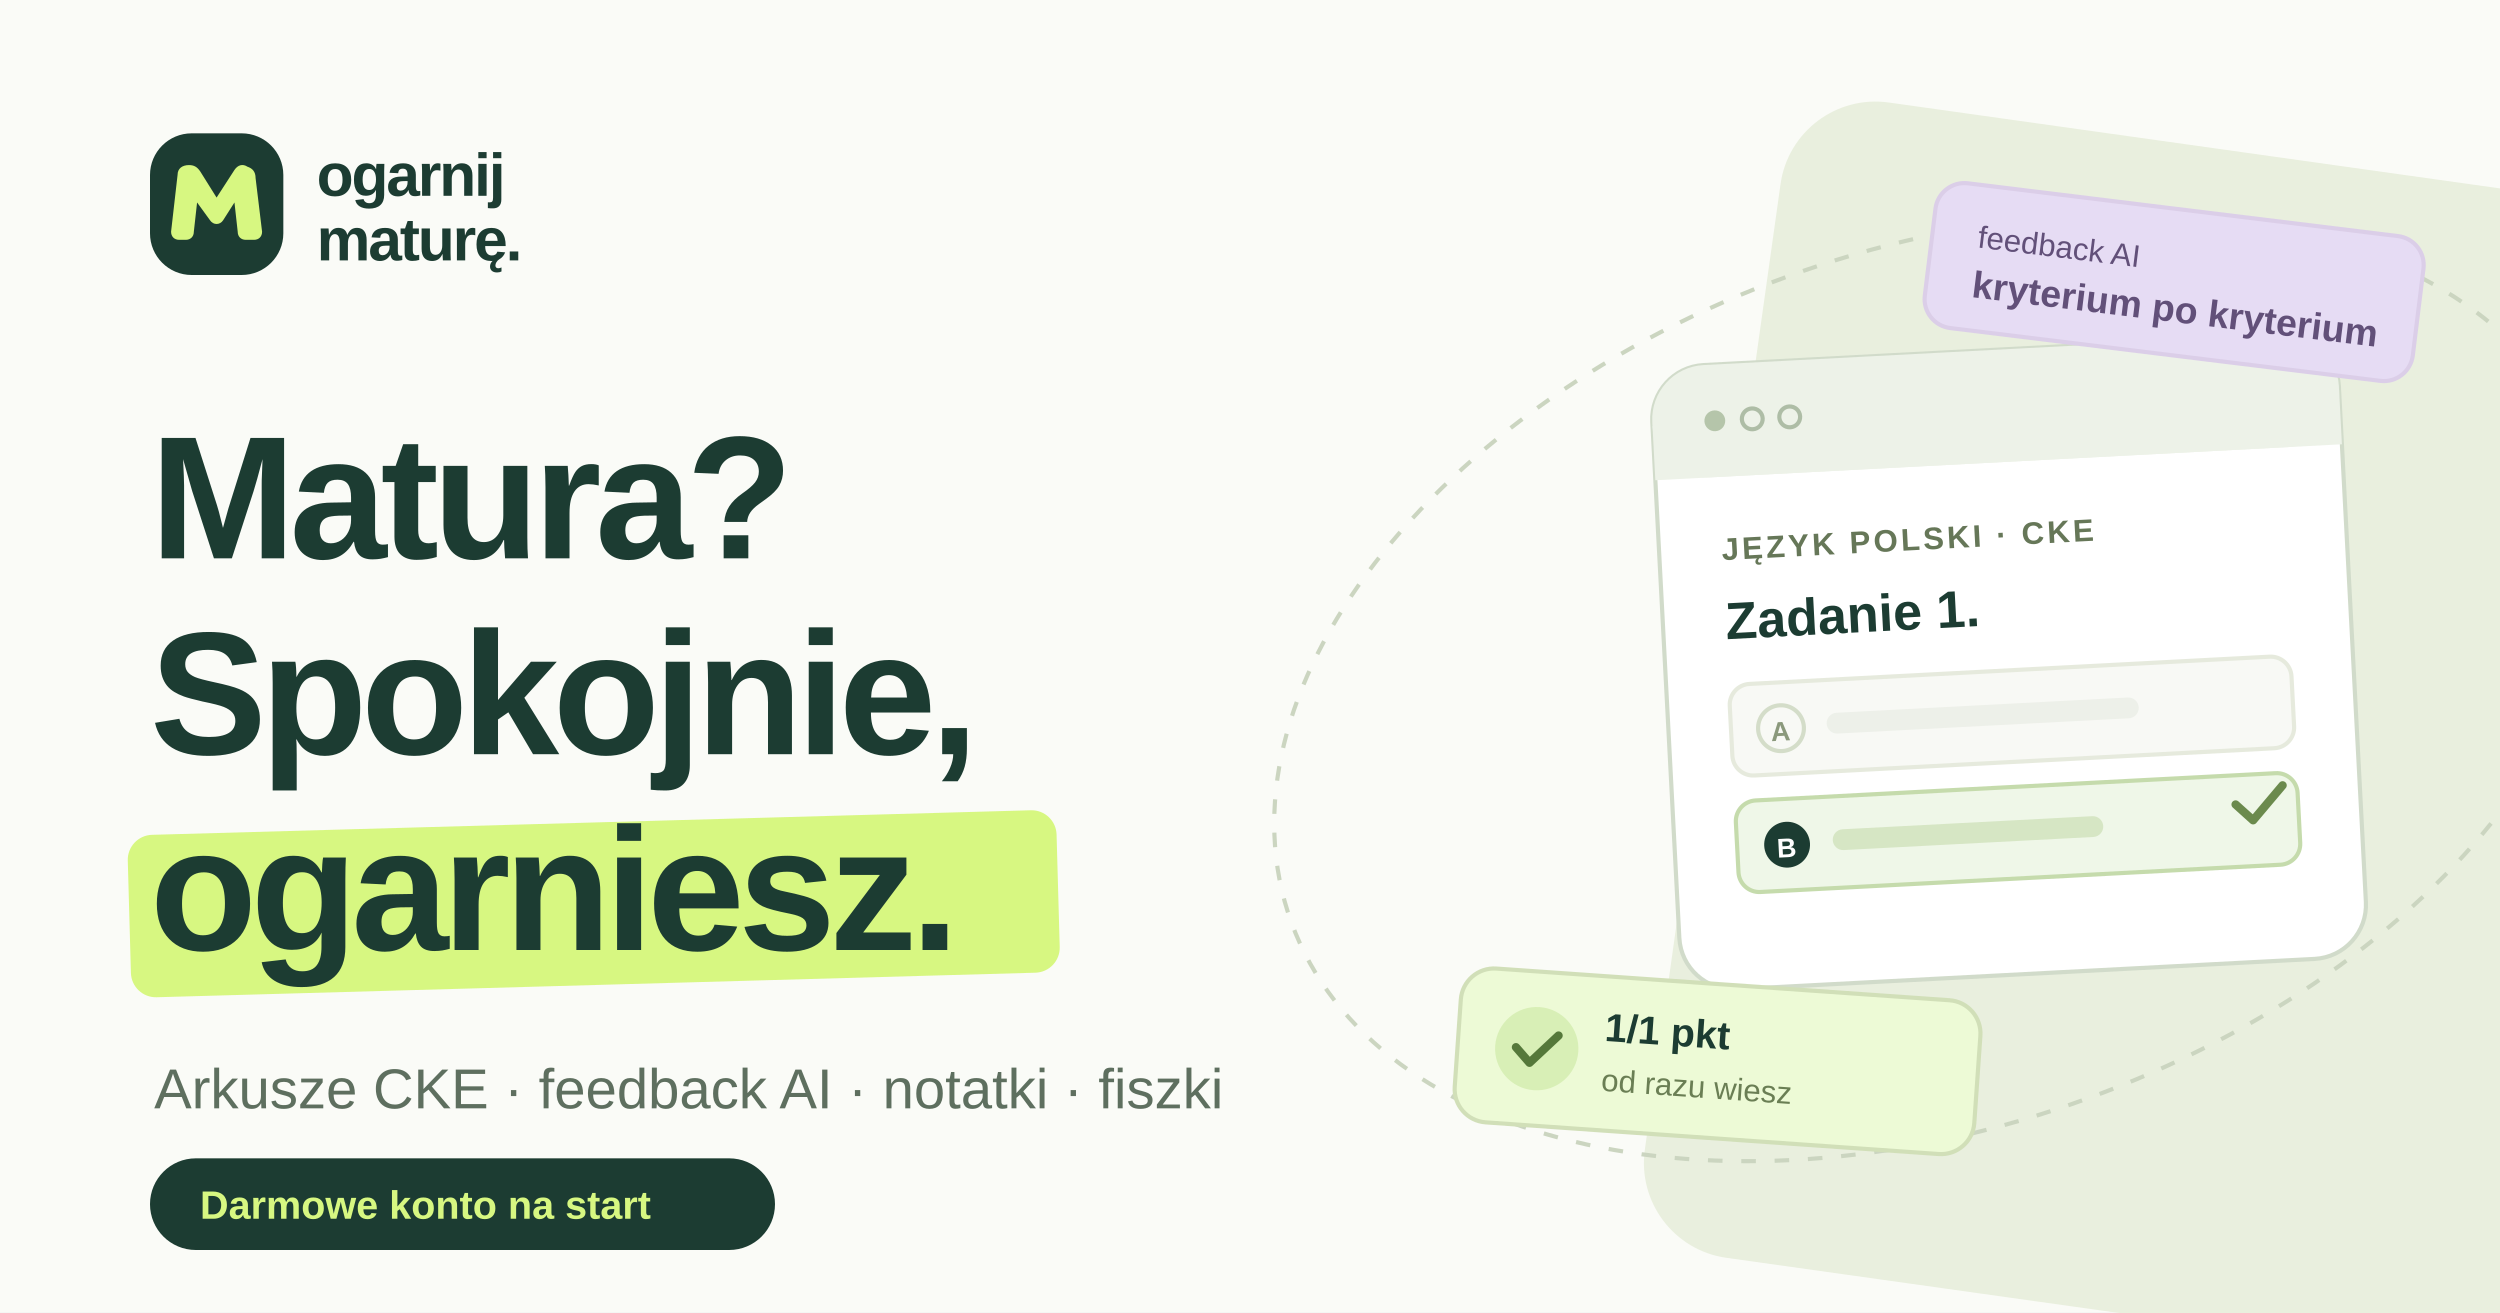
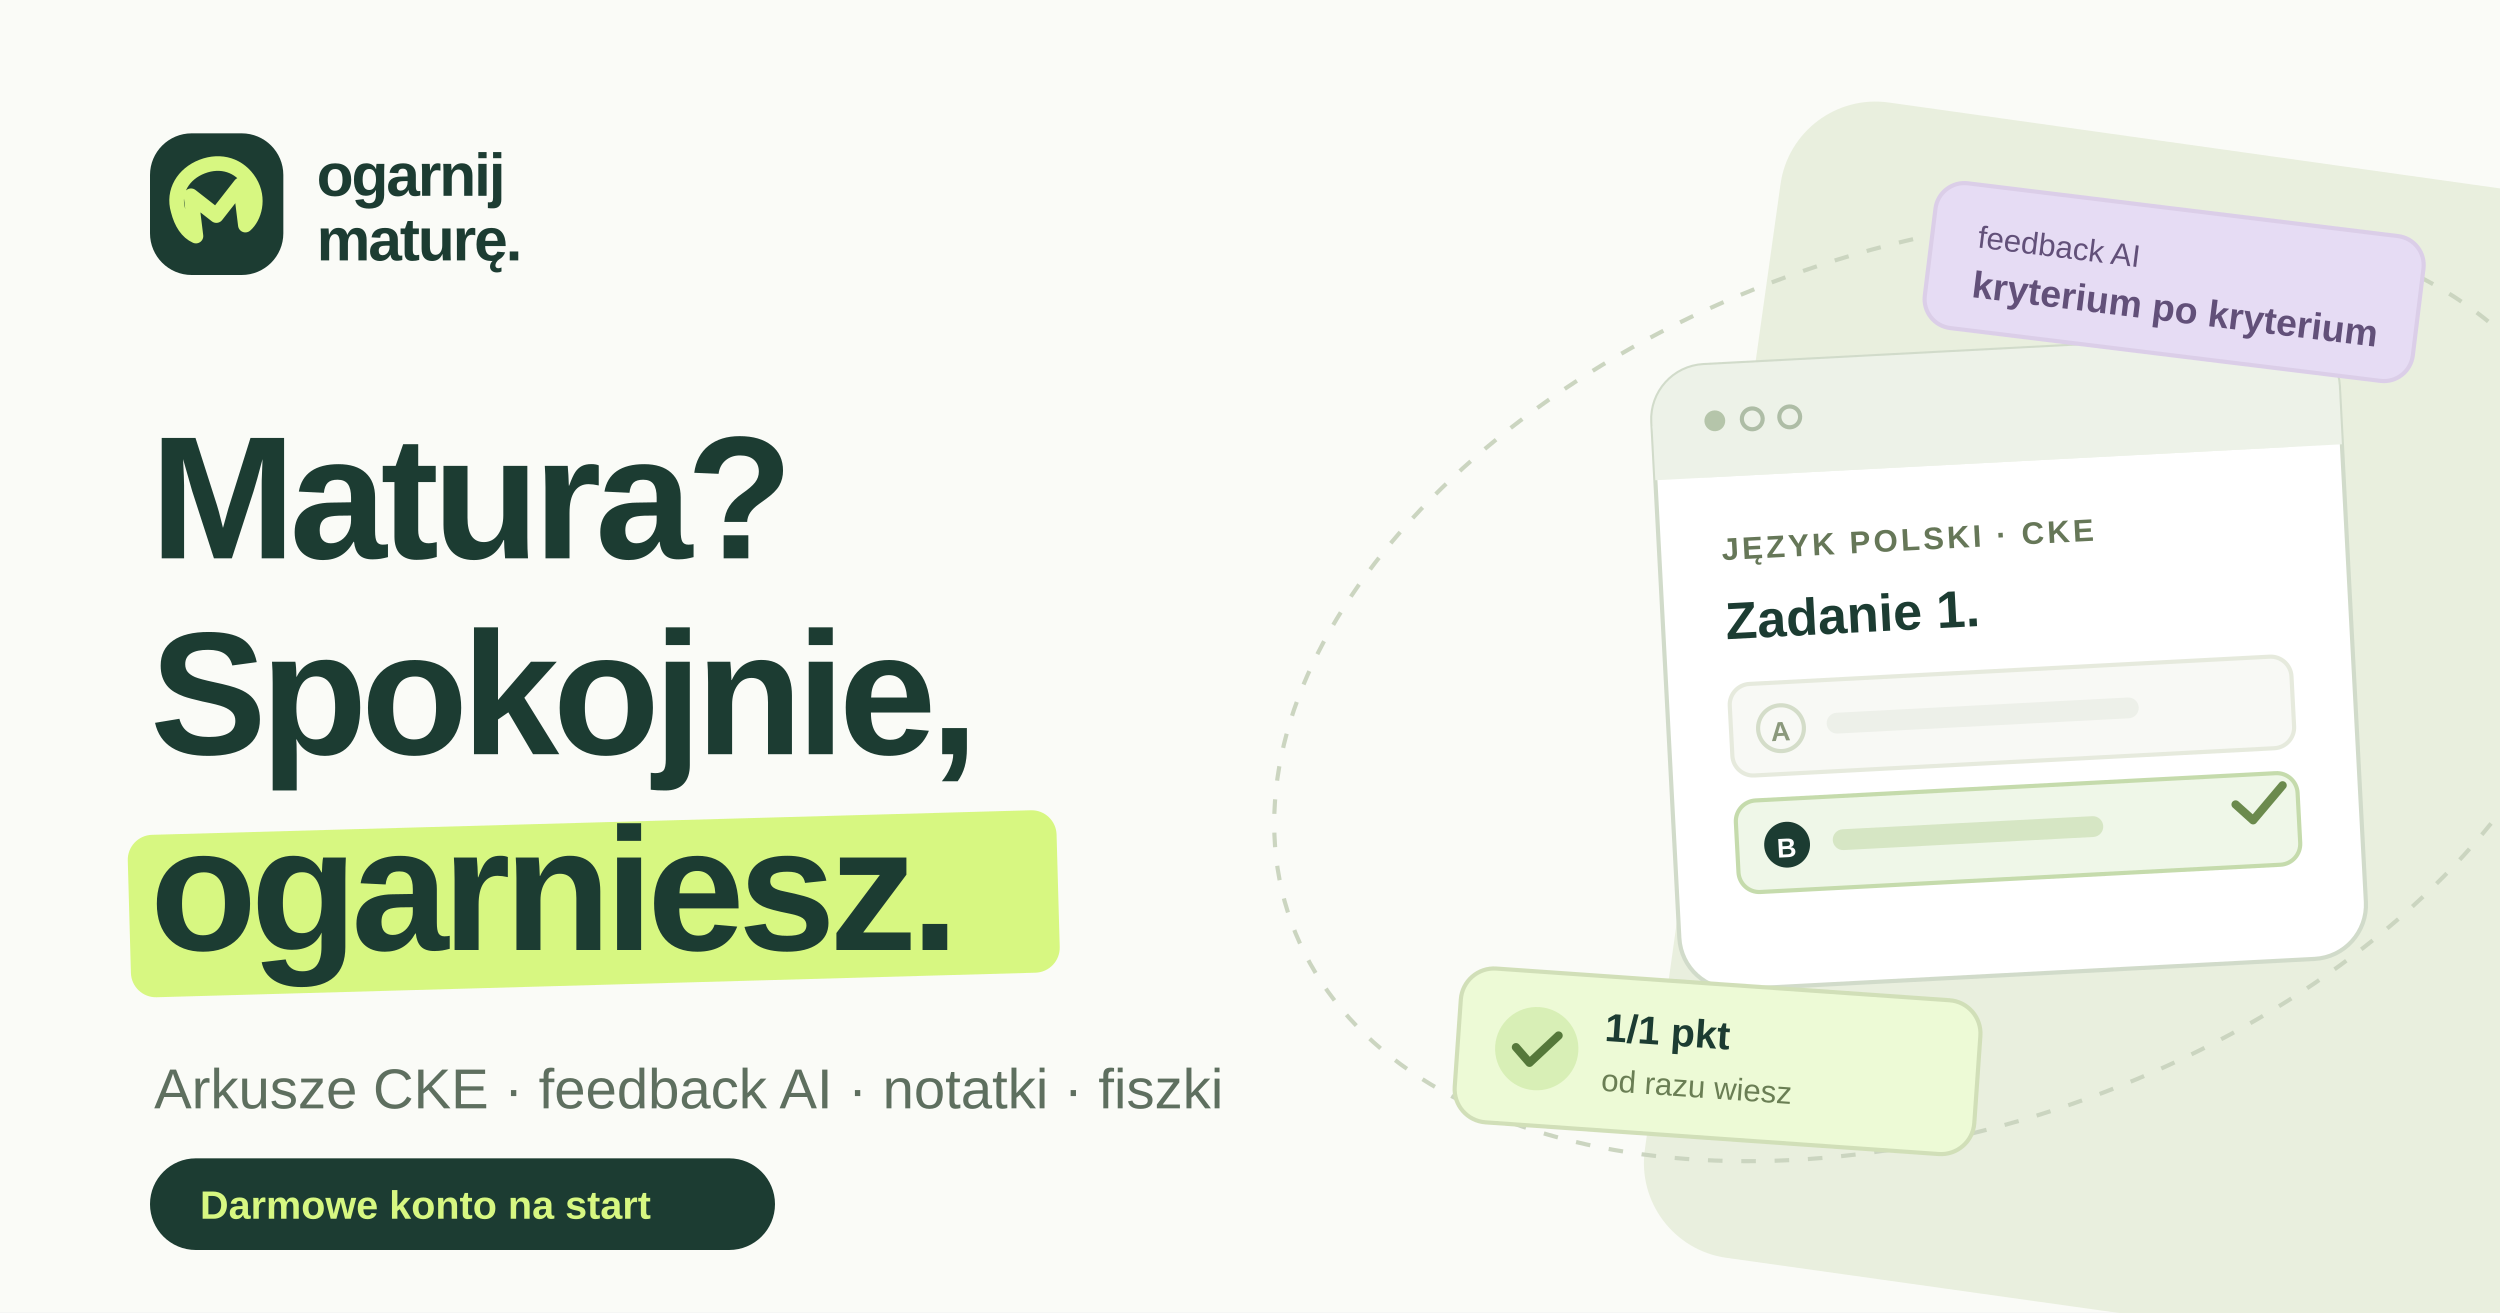
<svg xmlns="http://www.w3.org/2000/svg" width="1200" height="630" viewBox="0 0 1200 630">
  <rect width="1200" height="630" fill="#fafbf7" />
  <g opacity="1">
    <rect x="820" y="70" width="430" height="560" rx="46" fill="#e9efde" transform="rotate(8 1035 350)" />
    <ellipse cx="930" cy="330" rx="330" ry="210" fill="none" stroke="#cbd5c0" stroke-width="2" stroke-dasharray="7 9" transform="rotate(-20 930 330)" />
  </g>
  <g transform="rotate(-3 960 330)">
    <rect x="800" y="168" width="330" height="300" rx="26" fill="#ffffff" stroke="#d1dbca" stroke-width="2" />
    <rect x="800" y="168" width="330" height="54" rx="26" fill="#edf2e8" />
    <rect x="800" y="196" width="330" height="26" fill="#edf2e8" />
    <circle cx="830" cy="195" r="5" fill="#b5c5aa" />
    <circle cx="848" cy="195" r="5" fill="none" stroke="#aebda6" stroke-width="2" />
    <circle cx="866" cy="195" r="5" fill="none" stroke="#aebda6" stroke-width="2" />
    <text x="830" y="262" font-family="Avenir Next, Helvetica Neue, Arial" font-size="15" font-weight="600" fill="#667758" letter-spacing="1.5">JĘZYK POLSKI · CKE</text>
    <text x="830" y="300" font-family="Avenir Next, Helvetica Neue, Arial" font-size="25" font-weight="700" fill="#1c3c32">Zadanie 1.</text>
    <rect x="830" y="322" width="270" height="44" rx="10" fill="#f8f9f5" stroke="#e6eadd" stroke-width="2" />
    <circle cx="854" cy="344" r="11" fill="none" stroke="#d4ddc9" stroke-width="2" />
    <text x="849" y="350" font-family="Avenir Next, Helvetica Neue, Arial" font-size="13" font-weight="700" fill="#8b997c">A</text>
    <rect x="876" y="338" width="150" height="10" rx="5" fill="#edf0e9" />
    <rect x="830" y="378" width="270" height="44" rx="10" fill="#eff7e8" stroke="#c5dbac" stroke-width="2" />
    <circle cx="854" cy="400" r="11" fill="#1c3c32" />
    <text x="849" y="406" font-family="Avenir Next, Helvetica Neue, Arial" font-size="13" font-weight="700" fill="#ffffff">B</text>
    <rect x="876" y="394" width="130" height="10" rx="5" fill="#d6e6c4" />
    <path d="M1070 392l8 8 15-16" fill="none" stroke="#6b8a4d" stroke-width="4" stroke-linecap="round" stroke-linejoin="round" />
  </g>
  <g transform="rotate(4 790 500)">
    <rect x="700" y="470" width="250" height="74" rx="16" fill="#edfad6" stroke="#d1dfb8" stroke-width="2" />
    <circle cx="738" cy="507" r="20" fill="#d8efb6" />
    <path d="M728 507l7 7 13-14" fill="none" stroke="#55783a" stroke-width="4" stroke-linecap="round" stroke-linejoin="round" />
    <text x="770" y="501" font-family="Avenir Next, Helvetica Neue, Arial" font-size="19" font-weight="700" fill="#1c3c32">1/1 pkt</text>
    <text x="770" y="525" font-family="Avenir Next, Helvetica Neue, Arial" font-size="15" fill="#6a7e54">od razu wiesz</text>
  </g>
  <g transform="rotate(7 1040 140)">
    <rect x="925" y="100" width="236" height="70" rx="14" fill="#e6dcf4" stroke="#dbcee8" stroke-width="2" />
    <text x="947" y="130" font-family="Avenir Next, Helvetica Neue, Arial" font-size="15" fill="#625079">feedback AI</text>
    <text x="947" y="154" font-family="Avenir Next, Helvetica Neue, Arial" font-size="18" font-weight="700" fill="#625079">kryterium po kryterium</text>
  </g>
  <rect x="72" y="64" width="64" height="68" rx="20" fill="#1c3c32" />
-   <path d="M9 54C6 54 4 52 4 49L8 14C8 10 11 8 15 8C18 8 20 9 22 12L32 28L43 11C45 8 48 7 51 9C54 10 56 12 56 16L60 49C60 52 58 54 55 54H50C47 54 45 52 45 49L43 31L36 42C34 45 30 45 28 42L20 31L18 49C18 52 16 54 13 54Z" fill="#d7f781" transform="translate(79 73) scale(.78)" />
+   <g transform="translate(79 73) scale(.78)">
+     <path d="M17 50V25L31 39L48 22V47C54 43 59 32 54 21C49 10 38 5 26 8C14 11 6 21 8 33C9 41 12 47 17 50Z" fill="none" stroke="#d7f781" stroke-width="9" stroke-linecap="round" stroke-linejoin="round" transform="rotate(-7 32 32)" />
+   </g>
  <text x="152" y="94" font-family="Avenir Next, Helvetica Neue, Arial" font-size="29" font-weight="800" fill="#1c3c32" letter-spacing="-1">ogarnij</text>
  <text x="152" y="125" font-family="Avenir Next, Helvetica Neue, Arial" font-size="29" font-weight="800" fill="#1c3c32" letter-spacing="-1">maturę.</text>
  <text x="72" y="268" font-family="Avenir Next, Helvetica Neue, Arial" font-size="84" font-weight="700" fill="#1c3c32" letter-spacing="-3">Matura?</text>
  <text x="72" y="362" font-family="Avenir Next, Helvetica Neue, Arial" font-size="84" font-weight="700" fill="#1c3c32" letter-spacing="-3">Spokojnie,</text>
  <rect x="62" y="395" width="446" height="78" rx="12" fill="#d7f781" transform="rotate(-1.6 278 434)" />
  <text x="72" y="456" font-family="Avenir Next, Helvetica Neue, Arial" font-size="84" font-weight="700" fill="#1c3c32" letter-spacing="-3">ogarniesz.</text>
  <text x="74" y="532" font-family="Avenir Next, Helvetica Neue, Arial" font-size="27" font-weight="500" fill="#5e6f5f">Arkusze CKE · feedback AI · notatki · fiszki</text>
  <rect x="72" y="556" width="300" height="44" rx="22" fill="#1c3c32" />
  <text x="96" y="585" font-family="Avenir Next, Helvetica Neue, Arial" font-size="19" font-weight="700" fill="#d7f781">Darmowe konto na start</text>
</svg>
